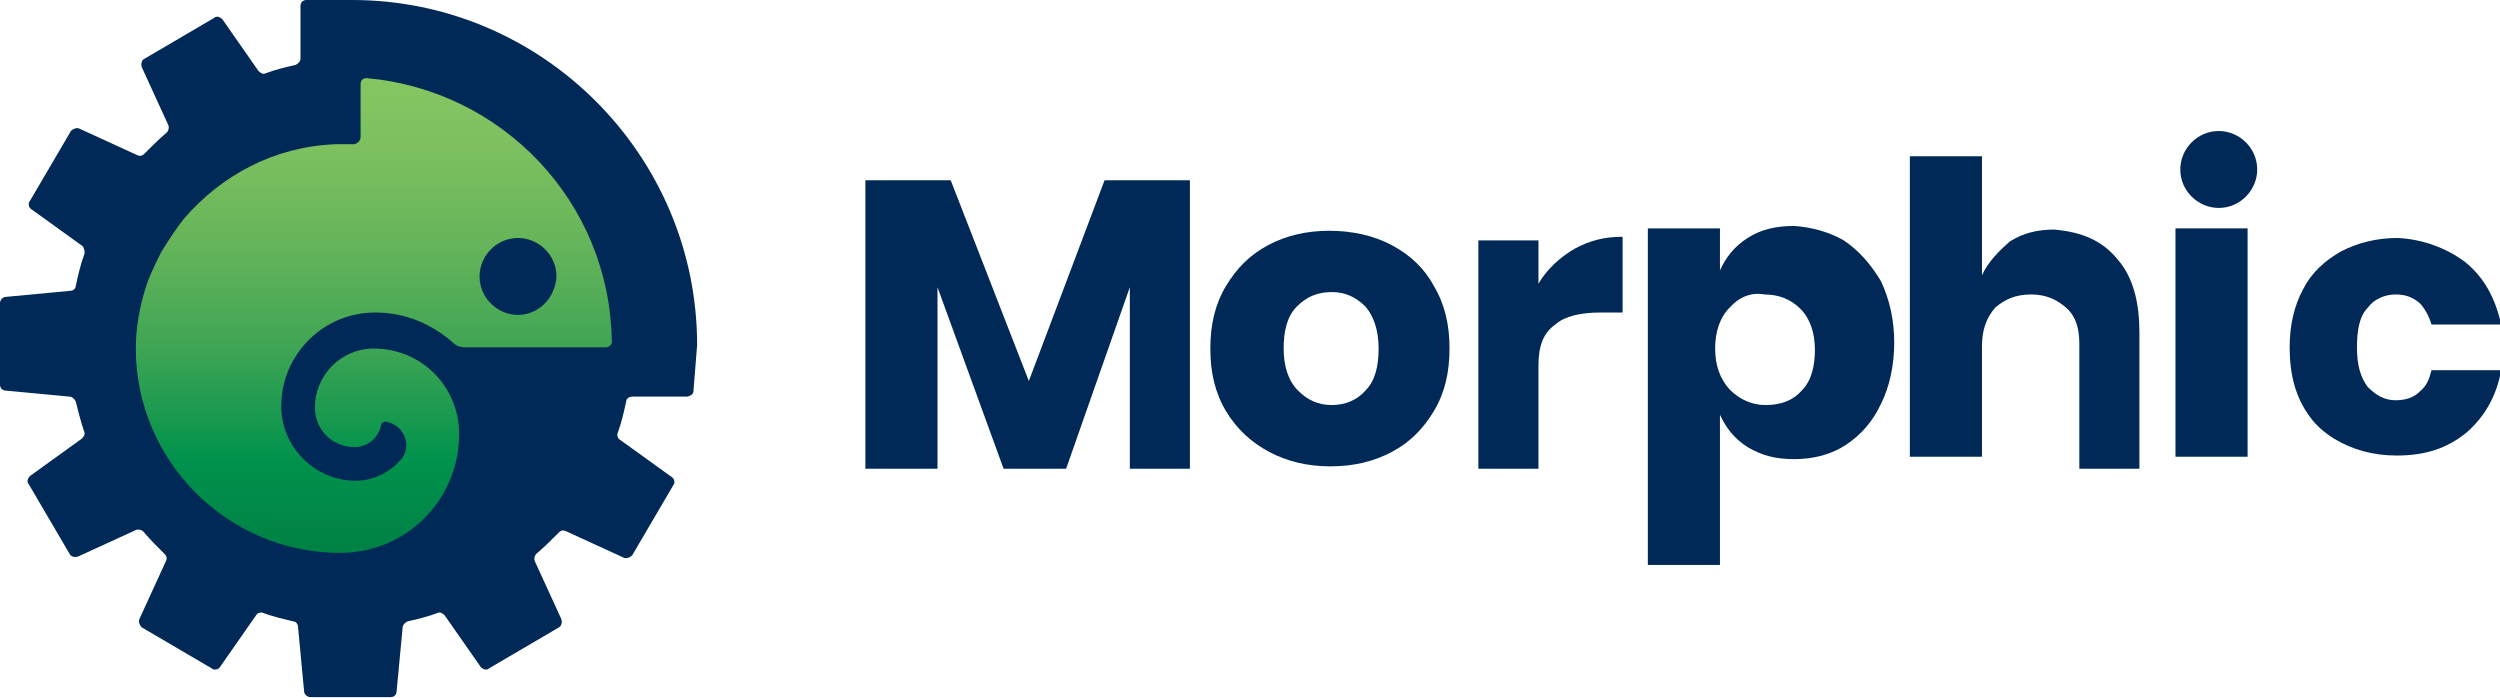
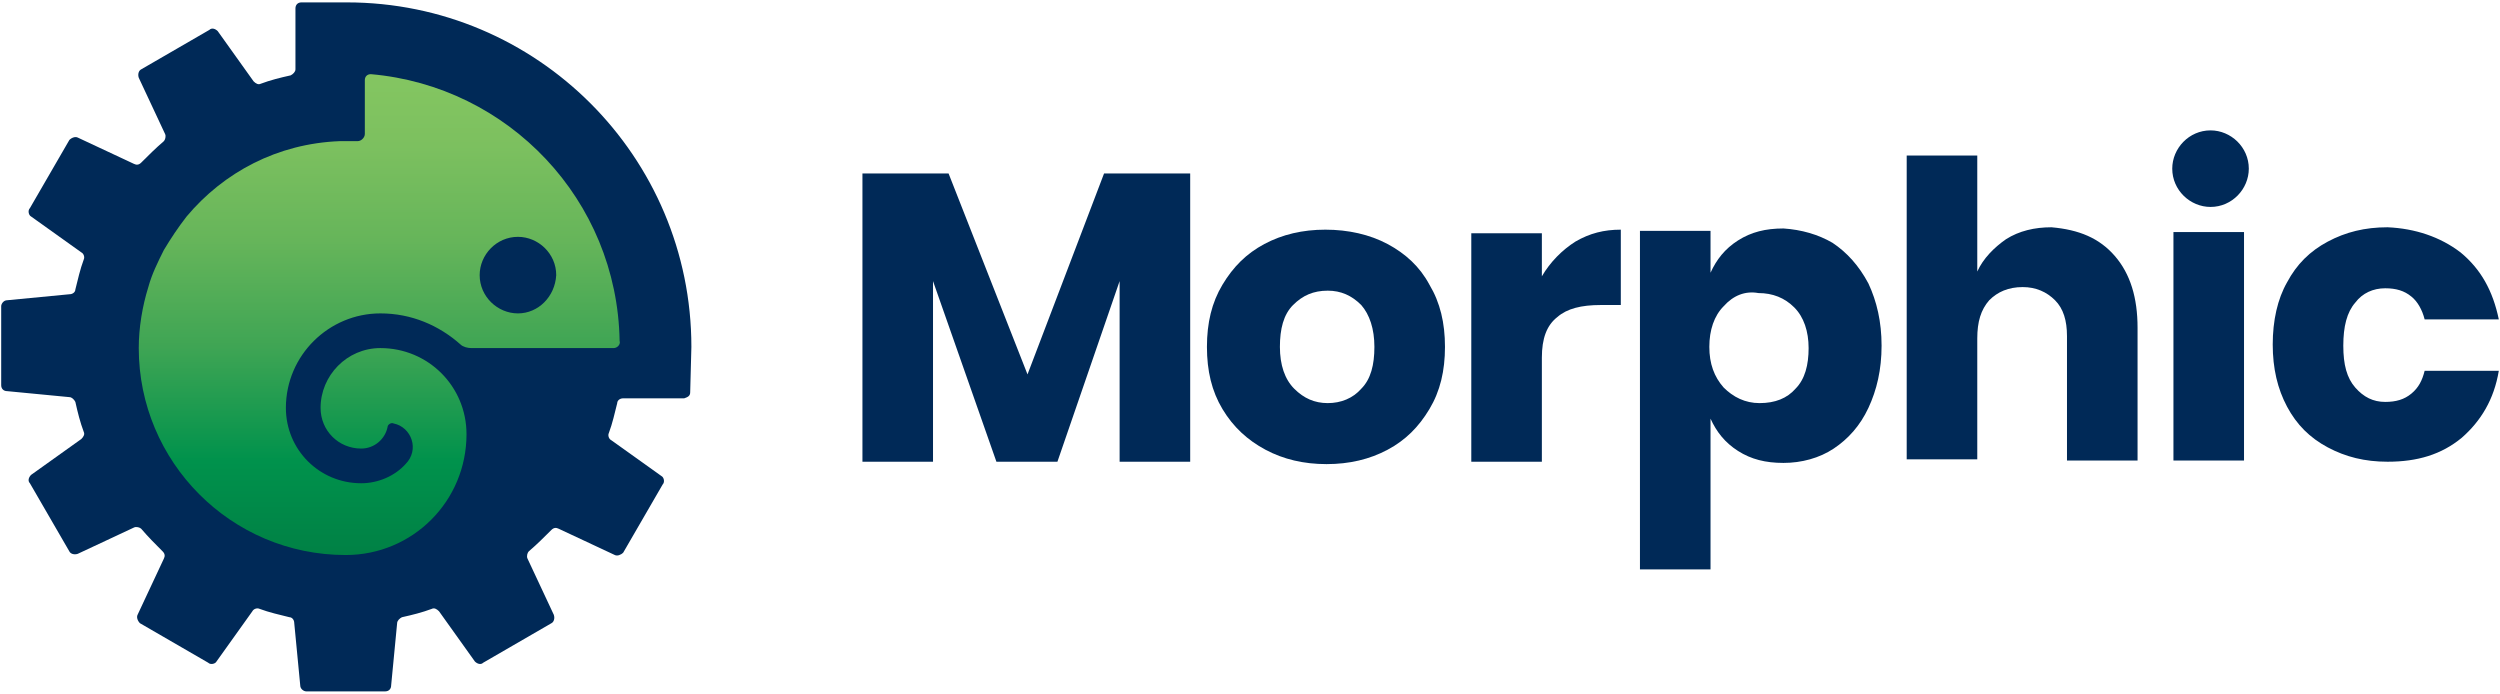
- <svg xmlns="http://www.w3.org/2000/svg" version="1.1" id="Layer_1" x="0px" y="0px" viewBox="0 0 208 58" style="enable-background:new 0 0 208 58;" xml:space="preserve">
+ <svg xmlns="http://www.w3.org/2000/svg" version="1.1" id="Layer_1" x="0px" y="0px" viewBox="0 0 209 58" style="enable-background:new 0 0 209 58;" xml:space="preserve">
  <style type="text/css">
	.st0{fill:#002957;}
	.st1{fill:none;}
	.st2{fill:url(#SVGID_1_);}
</style>
  <g>
    <g>
-       <path class="st0" d="M99,15v24h-5V23.9L88.7,39h-5.2L78,23.9V39h-6V15h7.1l6.5,16.7L91.9,15H99z" />
-       <path class="st0" d="M115.8,20.4c1.5,0.8,2.7,1.9,3.5,3.4c0.9,1.5,1.3,3.2,1.3,5.2s-0.4,3.7-1.3,5.2s-2,2.6-3.5,3.4    s-3.2,1.2-5.1,1.2s-3.6-0.4-5.1-1.2c-1.5-0.8-2.7-1.9-3.6-3.4c-0.9-1.5-1.3-3.2-1.3-5.2s0.4-3.7,1.3-5.2c0.9-1.5,2-2.6,3.5-3.4    c1.5-0.8,3.2-1.2,5.1-1.2C112.5,19.2,114.3,19.6,115.8,20.4z M107.9,25.5c-0.8,0.8-1.1,2-1.1,3.5s0.4,2.7,1.2,3.5    c0.8,0.8,1.7,1.2,2.8,1.2s2.1-0.4,2.8-1.2c0.8-0.8,1.1-2,1.1-3.5s-0.4-2.7-1.1-3.5c-0.8-0.8-1.7-1.2-2.8-1.2    C109.6,24.3,108.7,24.7,107.9,25.5z" />
-       <path class="st0" d="M131,20.7c1.3-0.7,2.5-1,4-1V26h-1.8c-1.7,0-3,0.3-3.8,1c-1,0.7-1.4,1.8-1.4,3.4V39h-5V20h5v3.6    C128.7,22.4,129.8,21.4,131,20.7z" />
-       <path class="st0" d="M153.4,20c1.2,0.8,2.2,1.9,3.1,3.4c0.7,1.5,1.1,3.2,1.1,5.1s-0.4,3.7-1.1,5.1c-0.7,1.5-1.7,2.6-2.9,3.4    c-1.2,0.8-2.7,1.2-4.3,1.2s-2.7-0.3-3.9-1c-1.1-0.7-1.8-1.6-2.3-2.7V47h-6V19h6v3.5c0.5-1.1,1.2-2,2.3-2.7c1.1-0.7,2.3-1,3.9-1    C150.7,18.9,152.2,19.3,153.4,20z M143.9,25.6c-0.8,0.8-1.2,2-1.2,3.4s0.4,2.5,1.2,3.4c0.8,0.8,1.8,1.3,3,1.3c1.3,0,2.3-0.4,3-1.2    c0.8-0.8,1.1-2,1.1-3.4s-0.4-2.6-1.2-3.4s-1.8-1.2-3-1.2C145.7,24.3,144.7,24.7,143.9,25.6z" />
-       <path class="st0" d="M176.2,21.6c1.3,1.5,1.8,3.6,1.8,6.1V39h-5V28.6c0-1.3-0.3-2.3-1.1-3s-1.7-1.1-2.9-1.1c-1.3,0-2.2,0.4-3,1.1    c-0.7,0.8-1.1,1.8-1.1,3.2V38h-6V13h6v9.9c0.5-1.1,1.4-2,2.3-2.8c1.1-0.7,2.3-1,3.7-1C173.2,19.3,174.9,20,176.2,21.6z" />
-       <path class="st0" d="M187,19v19h-6V19h2.9H187z" />
-       <path class="st0" d="M205.1,21.8c1.6,1.3,2.5,3,3,5.2h-5.8c-0.2-0.7-0.6-1.4-1-1.8c-0.6-0.5-1.2-0.7-2-0.7c-0.9,0-1.8,0.4-2.3,1.1    c-0.7,0.7-0.9,1.9-0.9,3.3c0,1.5,0.3,2.5,0.9,3.3c0.7,0.7,1.4,1.1,2.3,1.1c0.8,0,1.5-0.2,2-0.7c0.6-0.5,0.8-1,1-1.8h5.8    c-0.4,2.2-1.4,3.9-2.9,5.2c-1.6,1.3-3.4,1.9-5.8,1.9c-2,0-3.7-0.5-5.2-1.4c-0.8-0.5-1.5-1.1-2-1.8c-1.2-1.6-1.7-3.5-1.7-5.8    c0-1.9,0.4-3.5,1.1-4.8c0.7-1.4,1.8-2.4,3.2-3.2c1.4-0.7,2.9-1.1,4.7-1.1C201.5,19.9,203.5,20.6,205.1,21.8z" />
-       <path class="st0" d="M184.6,17.3c-1.7,0-3.2-1.4-3.2-3.2c0-1.7,1.4-3.2,3.2-3.2c1.7,0,3.2,1.4,3.2,3.2    C187.8,15.8,186.4,17.3,184.6,17.3z" />
+       <path class="st0" d="M99.5,14.5v24.1h-5.9V23.5l-5.2,15.1h-5.1L78,23.5v15.1h-5.9V14.5h7.2l6.6,16.8l6.4-16.8H99.5z" />
+       <path class="st0" d="M116,20.4c1.5,0.8,2.7,1.9,3.5,3.4c0.9,1.5,1.3,3.2,1.3,5.2s-0.4,3.7-1.3,5.2s-2,2.6-3.5,3.4    s-3.2,1.2-5.1,1.2s-3.6-0.4-5.1-1.2c-1.5-0.8-2.7-1.9-3.6-3.4c-0.9-1.5-1.3-3.2-1.3-5.2s0.4-3.7,1.3-5.2c0.9-1.5,2-2.6,3.5-3.4    c1.5-0.8,3.2-1.2,5.1-1.2C112.7,19.2,114.5,19.6,116,20.4z M108.1,25.5c-0.8,0.8-1.1,2-1.1,3.5s0.4,2.7,1.2,3.5    c0.8,0.8,1.7,1.2,2.8,1.2s2.1-0.4,2.8-1.2c0.8-0.8,1.1-2,1.1-3.5s-0.4-2.7-1.1-3.5c-0.8-0.8-1.7-1.2-2.8-1.2    C109.8,24.3,108.9,24.7,108.1,25.5z" />
+       <path class="st0" d="M131.7,20.2c1.2-0.7,2.4-1,3.8-1v6.3h-1.7c-1.6,0-2.8,0.3-3.6,1c-0.9,0.7-1.3,1.8-1.3,3.4v8.7H123V19.5h5.9    v3.6C129.6,21.9,130.6,20.9,131.7,20.2z" />
+       <path class="st0" d="M153.2,20.3c1.2,0.8,2.2,1.9,3,3.4c0.7,1.5,1.1,3.2,1.1,5.2s-0.4,3.7-1.1,5.2c-0.7,1.5-1.7,2.6-2.9,3.4    c-1.2,0.8-2.7,1.2-4.2,1.2s-2.7-0.3-3.8-1c-1.1-0.7-1.8-1.6-2.3-2.7v12.6h-5.9V19.3h5.9v3.5c0.5-1.1,1.2-2,2.3-2.7    c1.1-0.7,2.3-1,3.8-1C150.6,19.2,152,19.6,153.2,20.3z M144.1,25.6c-0.8,0.8-1.2,2-1.2,3.4s0.4,2.5,1.2,3.4c0.8,0.8,1.8,1.3,3,1.3    c1.3,0,2.3-0.4,3-1.2c0.8-0.8,1.1-2,1.1-3.4s-0.4-2.6-1.2-3.4s-1.8-1.2-3-1.2C145.9,24.3,144.9,24.7,144.1,25.6z" />
+       <path class="st0" d="M176.8,21.4c1.3,1.5,1.9,3.5,1.9,6v11.1h-5.9V28.1c0-1.3-0.3-2.3-1-3s-1.6-1.1-2.7-1.1    c-1.2,0-2.1,0.4-2.8,1.1c-0.7,0.8-1,1.8-1,3.2v10.1h-5.9V13h5.9v9.7c0.5-1.1,1.4-2,2.4-2.7c1.1-0.7,2.4-1,3.8-1    C173.8,19.2,175.5,19.9,176.8,21.4z" />
+       <path class="st0" d="M187.6,19.4v19.1h-5.9V19.4h2.9H187.6z" />
+       <path class="st0" d="M205.7,21.1c1.7,1.4,2.7,3.2,3.2,5.6h-6.2c-0.2-0.8-0.6-1.5-1.1-1.9c-0.6-0.5-1.3-0.7-2.2-0.7    c-1,0-1.9,0.4-2.5,1.2c-0.7,0.8-1,2-1,3.6s0.3,2.7,1,3.5c0.7,0.8,1.5,1.2,2.5,1.2c0.9,0,1.6-0.2,2.2-0.7c0.6-0.5,0.9-1.1,1.1-1.9    h6.2c-0.4,2.4-1.5,4.2-3.1,5.6c-1.7,1.4-3.7,2-6.2,2c-1.9,0-3.5-0.4-5-1.2c-1.5-0.8-2.6-1.9-3.4-3.4s-1.2-3.2-1.2-5.2    s0.4-3.8,1.2-5.2c0.8-1.5,1.9-2.6,3.4-3.4c1.5-0.8,3.1-1.2,5-1.2C201.9,19.1,204,19.8,205.7,21.1z" />
+       <path class="st0" d="M184.8,17.3c-1.7,0-3.2-1.4-3.2-3.2c0-1.7,1.4-3.2,3.2-3.2c1.7,0,3.2,1.4,3.2,3.2    C188,15.8,186.6,17.3,184.8,17.3z" />
    </g>
    <g>
      <g>
-         <path class="st1" d="M28.8,0.2L28.8,0.2L28.8,0.2z" />
-         <path class="st0" d="M58,28.7L58,28.7L58,28.7L58,28.7L58,28.7C58,12.9,45.1,0,29.3,0l0,0h-3.8C25.2,0,25,0.2,25,0.5     c0,0,0,3.1,0,4.4c0,0.2-0.2,0.4-0.4,0.5c-0.9,0.2-1.7,0.4-2.5,0.7c-0.2,0.1-0.4,0-0.6-0.2l-3-4.3c-0.2-0.2-0.5-0.3-0.7-0.1     l-5.8,3.4c-0.2,0.1-0.3,0.4-0.2,0.7l2.2,4.8c0.1,0.2,0,0.5-0.1,0.6c-0.7,0.6-1.3,1.2-1.9,1.8c-0.2,0.2-0.4,0.2-0.6,0.1l-4.8-2.2     c-0.2-0.1-0.5,0-0.7,0.2l-3.4,5.8c-0.2,0.2-0.1,0.6,0.1,0.7l4.3,3.1C7,20.7,7.1,21,7,21.2c-0.3,0.8-0.5,1.7-0.7,2.6     c0,0.2-0.2,0.4-0.5,0.4l-5.3,0.5c-0.3,0-0.5,0.3-0.5,0.5v3.4l0,0v3.4c0,0.3,0.2,0.5,0.5,0.5l5.3,0.5c0.2,0,0.4,0.2,0.5,0.4     C6.5,34.2,6.7,35,7,35.9c0.1,0.2,0,0.4-0.2,0.6l-4.3,3.1c-0.2,0.2-0.3,0.5-0.1,0.7l3.4,5.8c0.1,0.2,0.4,0.3,0.7,0.2l4.8-2.2     c0.2-0.1,0.5,0,0.6,0.1c0.6,0.7,1.2,1.3,1.8,1.9c0.2,0.2,0.2,0.4,0.1,0.6l-2.2,4.8c-0.1,0.2,0,0.5,0.2,0.7l5.8,3.4     c0.2,0.2,0.6,0.1,0.7-0.1l3-4.3c0.1-0.2,0.4-0.3,0.6-0.2c0.8,0.3,1.7,0.5,2.5,0.7c0.2,0,0.4,0.2,0.4,0.5l0.5,5.3     c0,0.3,0.3,0.5,0.5,0.5h6.7c0.3,0,0.5-0.2,0.5-0.5l0.5-5.3c0-0.2,0.2-0.4,0.4-0.5c0.9-0.2,1.7-0.4,2.5-0.7c0.2-0.1,0.4,0,0.6,0.2     l3,4.3c0.2,0.2,0.5,0.3,0.7,0.1l5.8-3.4c0.2-0.1,0.3-0.4,0.2-0.7l-2.2-4.8c-0.1-0.2,0-0.5,0.1-0.6c0.7-0.6,1.3-1.2,1.9-1.8     c0.2-0.2,0.4-0.2,0.6-0.1l4.8,2.2c0.2,0.1,0.5,0,0.7-0.2l3.4-5.8c0.2-0.2,0.1-0.6-0.1-0.7l-4.3-3.1c-0.2-0.1-0.3-0.4-0.2-0.6     c0.3-0.8,0.5-1.7,0.7-2.6c0-0.2,0.2-0.4,0.5-0.4h4.6c0.3-0.1,0.5-0.2,0.5-0.5L58,28.7L58,28.7z" />
-         <polygon class="st0" points="57.6,29 57.6,29 57.6,29 57.6,29    " />
+         <path class="st1" d="M29,0.2L29,0.2L29,0.2z" />
+         <path class="st0" d="M57.8,29L57.8,29L57.8,29L57.8,29L57.8,29C57.8,13.1,44.9,0.2,29,0.2l0,0h-3.8c-0.3,0-0.5,0.2-0.5,0.5     c0,0,0,3.8,0,5.1c0,0.2-0.2,0.4-0.4,0.5c-0.9,0.2-1.7,0.4-2.5,0.7c-0.2,0.1-0.4,0-0.6-0.2l-3-4.2c-0.2-0.2-0.5-0.3-0.7-0.1     l-5.7,3.3c-0.2,0.1-0.3,0.4-0.2,0.7l2.2,4.7c0.1,0.2,0,0.5-0.1,0.6c-0.7,0.6-1.3,1.2-1.9,1.8c-0.2,0.2-0.4,0.2-0.6,0.1l-4.7-2.2     c-0.2-0.1-0.5,0-0.7,0.2l-3.3,5.7c-0.2,0.2-0.1,0.6,0.1,0.7l4.2,3C7,21.2,7.1,21.5,7,21.7c-0.3,0.8-0.5,1.7-0.7,2.5     c0,0.2-0.2,0.4-0.5,0.4l-5.2,0.5c-0.3,0-0.5,0.3-0.5,0.5v3.3l0,0v3.3c0,0.3,0.2,0.5,0.5,0.5l5.2,0.5c0.2,0,0.4,0.2,0.5,0.4     c0.2,0.9,0.4,1.7,0.7,2.5c0.1,0.2,0,0.4-0.2,0.6l-4.2,3c-0.2,0.2-0.3,0.5-0.1,0.7l3.3,5.7c0.1,0.2,0.4,0.3,0.7,0.2l4.7-2.2     c0.2-0.1,0.5,0,0.6,0.1c0.6,0.7,1.2,1.3,1.8,1.9c0.2,0.2,0.2,0.4,0.1,0.6l-2.2,4.7c-0.1,0.2,0,0.5,0.2,0.7l5.7,3.3     c0.2,0.2,0.6,0.1,0.7-0.1l3-4.2c0.1-0.2,0.4-0.3,0.6-0.2c0.8,0.3,1.7,0.5,2.5,0.7c0.2,0,0.4,0.2,0.4,0.5l0.5,5.2     c0,0.3,0.3,0.5,0.5,0.5h6.6c0.3,0,0.5-0.2,0.5-0.5l0.5-5.2c0-0.2,0.2-0.4,0.4-0.5c0.9-0.2,1.7-0.4,2.5-0.7c0.2-0.1,0.4,0,0.6,0.2     l3,4.2c0.2,0.2,0.5,0.3,0.7,0.1l5.7-3.3c0.2-0.1,0.3-0.4,0.2-0.7l-2.2-4.7c-0.1-0.2,0-0.5,0.1-0.6c0.7-0.6,1.3-1.2,1.9-1.8     c0.2-0.2,0.4-0.2,0.6-0.1l4.7,2.2c0.2,0.1,0.5,0,0.7-0.2l3.3-5.7c0.2-0.2,0.1-0.6-0.1-0.7l-4.2-3c-0.2-0.1-0.3-0.4-0.2-0.6     c0.3-0.8,0.5-1.7,0.7-2.5c0-0.2,0.2-0.4,0.5-0.4h5.1c0.3-0.1,0.5-0.2,0.5-0.5L57.8,29L57.8,29z" />
+         <polygon class="st0" points="57.8,29 57.8,29 57.8,29 57.8,29    " />
      </g>
      <g>
-         <linearGradient id="SVGID_1_" gradientUnits="userSpaceOnUse" x1="31.189" y1="14.111" x2="31.189" y2="53.482" gradientTransform="matrix(1 0 0 -1 0 60)">
+         <linearGradient id="SVGID_1_" gradientUnits="userSpaceOnUse" x1="31.71" y1="13.713" x2="31.71" y2="53.779" gradientTransform="matrix(1 0 0 -1 0 60)">
          <stop offset="0" style="stop-color:#008145" />
          <stop offset="0.193" style="stop-color:#00924C" />
          <stop offset="0.432" style="stop-color:#3FA554" />
          <stop offset="0.654" style="stop-color:#66B55A" />
          <stop offset="0.85" style="stop-color:#7CC05F" />
          <stop offset="1" style="stop-color:#84C661" />
        </linearGradient>
-         <path class="st2" d="M30.5,6.5C30.2,6.5,30,6.7,30,7v4.4c0,0.3-0.3,0.6-0.6,0.6h-1.5c-5.1,0.2-9.5,2.6-12.6,6.2     c-0.7,0.9-1.3,1.8-1.9,2.8c-0.5,1-1,2-1.3,3c-0.5,1.6-0.8,3.3-0.8,5l0,0l0,0l0,0c0,9.3,7.6,17,17,17l0,0l0,0l0,0     c5.5,0,9.9-4.4,9.9-9.9c0-3.9-3.1-7.1-7.1-7.1c-2.8,0-4.9,2.3-4.9,4.9c0,1.9,1.5,3.3,3.3,3.3c1.1,0,2-0.8,2.2-1.8     c0-0.2,0.3-0.4,0.5-0.3c1.5,0.3,2.2,2.2,1,3.3c-0.9,1-2.3,1.6-3.6,1.6c-3.4,0-6.2-2.8-6.2-6.2c0-4.3,3.5-7.8,7.8-7.8     c2.6,0,4.8,1,6.6,2.6c0.2,0.2,0.6,0.3,0.9,0.3h11.7c0.3,0,0.6-0.3,0.5-0.6C50.7,16.8,41.8,7.5,30.5,6.5z M43.1,26.2     c-1.7,0-3.2-1.4-3.2-3.2c0-1.7,1.4-3.2,3.2-3.2c1.7,0,3.2,1.4,3.2,3.2C46.2,24.8,44.8,26.2,43.1,26.2z" />
+         <path class="st2" d="M31,6.2c-0.3,0-0.5,0.2-0.5,0.5v4.5c0,0.3-0.3,0.6-0.6,0.6h-1.5c-5.2,0.2-9.7,2.6-12.8,6.3     c-0.7,0.9-1.3,1.8-1.9,2.8c-0.5,1-1,2-1.3,3.1c-0.5,1.6-0.8,3.4-0.8,5.1l0,0l0,0l0,0c0,9.5,7.7,17.3,17.3,17.3l0,0l0,0l0,0     c5.6,0,10.1-4.5,10.1-10.1c0-4-3.2-7.2-7.2-7.2c-2.8,0-5,2.3-5,5c0,1.9,1.5,3.4,3.4,3.4c1.1,0,2-0.8,2.2-1.8     c0-0.2,0.3-0.4,0.5-0.3c1.5,0.3,2.2,2.2,1,3.4c-0.9,1-2.3,1.6-3.7,1.6c-3.5,0-6.3-2.8-6.3-6.3c0-4.4,3.6-7.9,7.9-7.9     c2.6,0,4.9,1,6.7,2.6c0.2,0.2,0.6,0.3,0.9,0.3h11.9c0.3,0,0.6-0.3,0.5-0.6C51.6,16.7,42.5,7.2,31,6.2z M43.3,26.2     c-1.7,0-3.2-1.4-3.2-3.2c0-1.7,1.4-3.2,3.2-3.2c1.7,0,3.2,1.4,3.2,3.2C46.4,24.8,45,26.2,43.3,26.2z" />
      </g>
    </g>
  </g>
</svg>
